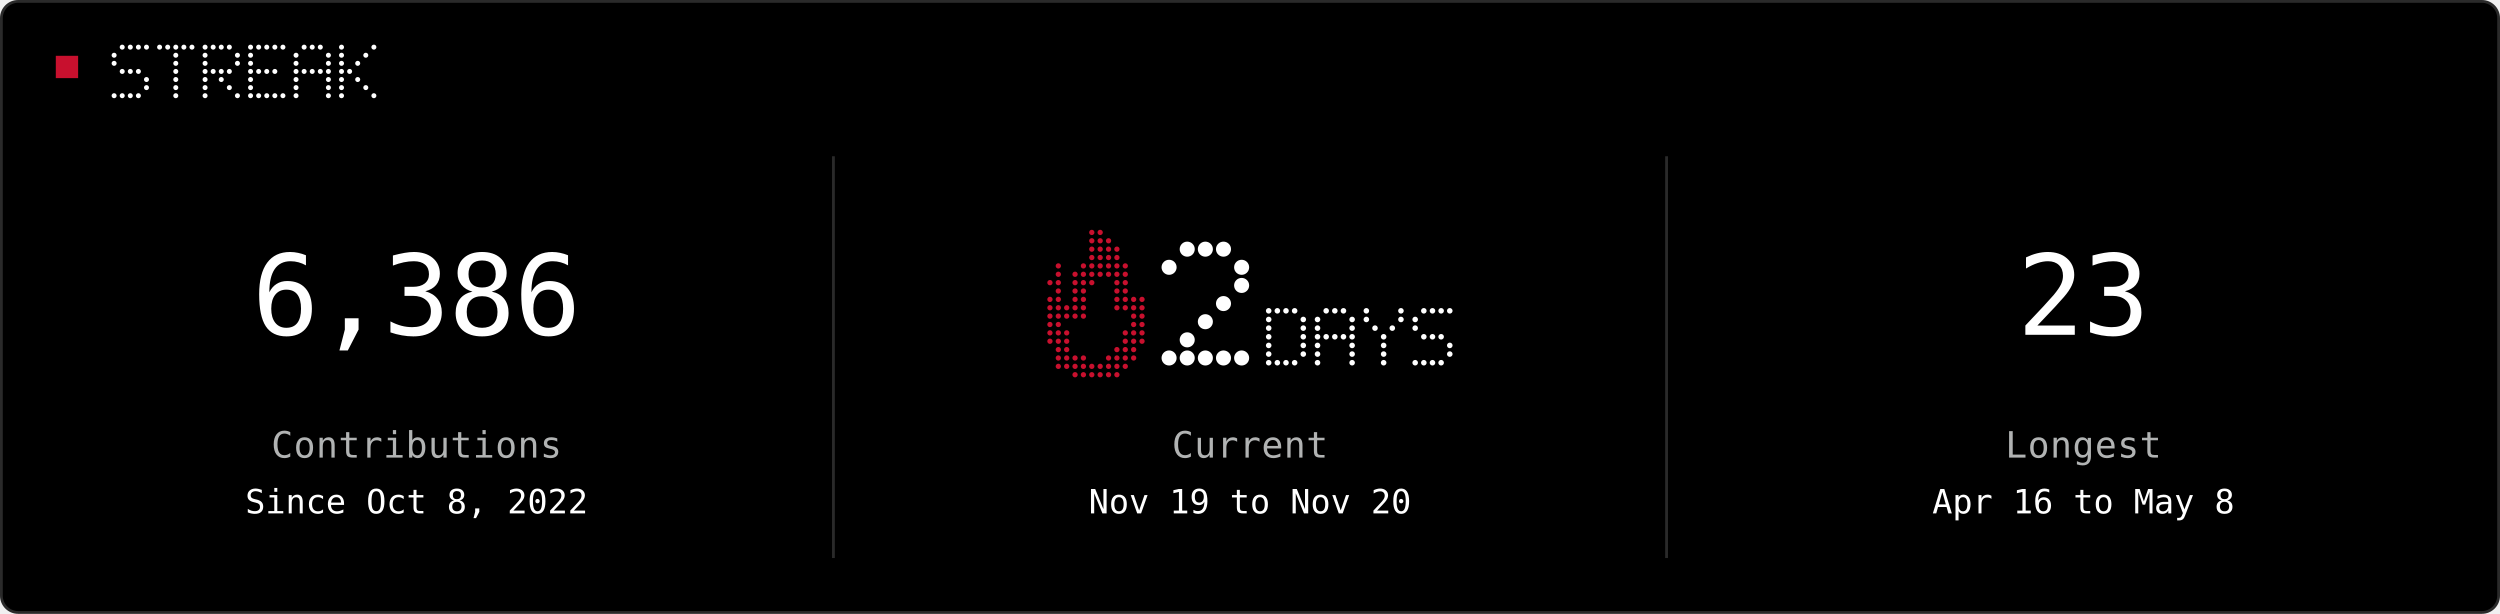
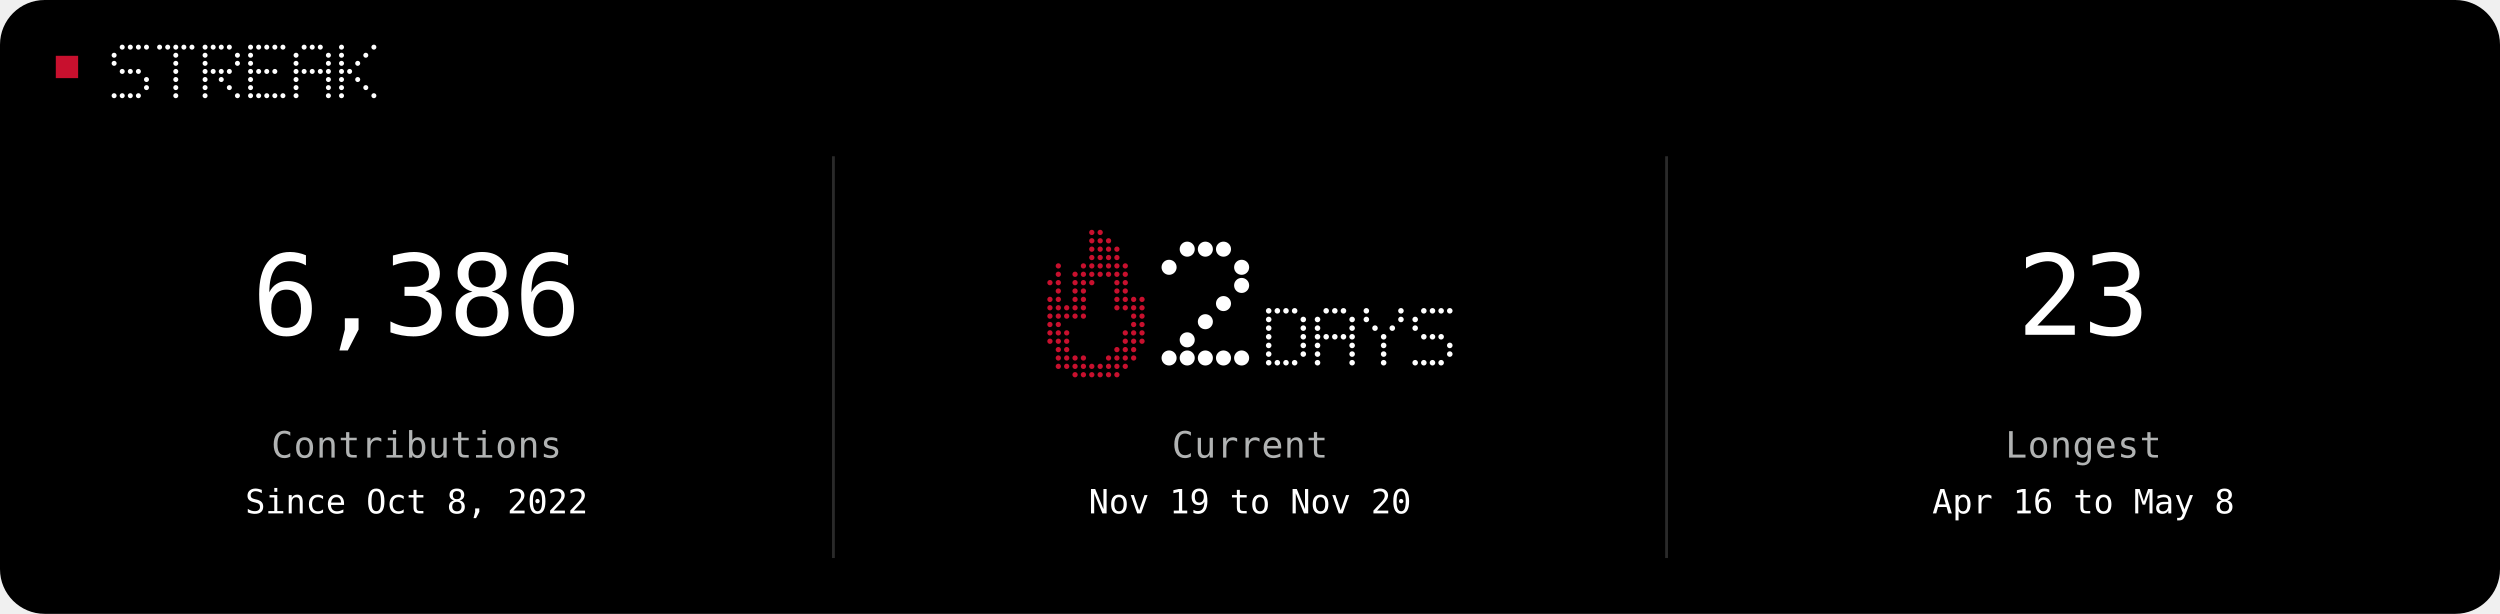
<svg xmlns="http://www.w3.org/2000/svg" width="896" height="220" viewBox="0 0 896 220" role="img">
-   <rect x="0.5" y="0.5" width="895" height="219" rx="6" fill="#000000" stroke="#2A2A2A" stroke-width="1" />
+   <rect width="896" height="220" rx="16" fill="#000000" />
  <rect x="20" y="20" width="8" height="8" fill="#C8102E" />
  <circle cx="43.8" cy="16.9" r="0.90" fill="#FFFFFF" />
  <circle cx="46.7" cy="16.9" r="0.90" fill="#FFFFFF" />
  <circle cx="49.6" cy="16.9" r="0.90" fill="#FFFFFF" />
  <circle cx="52.5" cy="16.9" r="0.90" fill="#FFFFFF" />
  <circle cx="40.9" cy="19.8" r="0.90" fill="#FFFFFF" />
  <circle cx="40.9" cy="22.7" r="0.90" fill="#FFFFFF" />
  <circle cx="43.8" cy="25.6" r="0.90" fill="#FFFFFF" />
  <circle cx="46.7" cy="25.6" r="0.90" fill="#FFFFFF" />
  <circle cx="49.6" cy="25.6" r="0.90" fill="#FFFFFF" />
  <circle cx="52.5" cy="28.5" r="0.90" fill="#FFFFFF" />
  <circle cx="52.5" cy="31.4" r="0.90" fill="#FFFFFF" />
  <circle cx="40.9" cy="34.3" r="0.90" fill="#FFFFFF" />
  <circle cx="43.8" cy="34.3" r="0.90" fill="#FFFFFF" />
  <circle cx="46.7" cy="34.3" r="0.90" fill="#FFFFFF" />
  <circle cx="49.6" cy="34.3" r="0.90" fill="#FFFFFF" />
  <circle cx="57.2" cy="16.9" r="0.90" fill="#FFFFFF" />
  <circle cx="60.1" cy="16.9" r="0.90" fill="#FFFFFF" />
  <circle cx="63.0" cy="16.9" r="0.90" fill="#FFFFFF" />
  <circle cx="65.9" cy="16.9" r="0.90" fill="#FFFFFF" />
  <circle cx="68.8" cy="16.9" r="0.90" fill="#FFFFFF" />
  <circle cx="63.0" cy="19.8" r="0.90" fill="#FFFFFF" />
  <circle cx="63.0" cy="22.7" r="0.90" fill="#FFFFFF" />
  <circle cx="63.0" cy="25.6" r="0.90" fill="#FFFFFF" />
  <circle cx="63.0" cy="28.5" r="0.90" fill="#FFFFFF" />
  <circle cx="63.0" cy="31.4" r="0.90" fill="#FFFFFF" />
  <circle cx="63.0" cy="34.3" r="0.90" fill="#FFFFFF" />
  <circle cx="73.5" cy="16.9" r="0.90" fill="#FFFFFF" />
  <circle cx="76.4" cy="16.9" r="0.90" fill="#FFFFFF" />
  <circle cx="79.3" cy="16.9" r="0.90" fill="#FFFFFF" />
  <circle cx="82.2" cy="16.9" r="0.90" fill="#FFFFFF" />
  <circle cx="73.5" cy="19.8" r="0.90" fill="#FFFFFF" />
  <circle cx="85.1" cy="19.8" r="0.90" fill="#FFFFFF" />
  <circle cx="73.5" cy="22.7" r="0.90" fill="#FFFFFF" />
  <circle cx="85.1" cy="22.7" r="0.90" fill="#FFFFFF" />
  <circle cx="73.5" cy="25.6" r="0.90" fill="#FFFFFF" />
  <circle cx="76.4" cy="25.6" r="0.90" fill="#FFFFFF" />
  <circle cx="79.3" cy="25.6" r="0.90" fill="#FFFFFF" />
  <circle cx="82.2" cy="25.6" r="0.90" fill="#FFFFFF" />
  <circle cx="73.5" cy="28.5" r="0.90" fill="#FFFFFF" />
  <circle cx="79.3" cy="28.5" r="0.90" fill="#FFFFFF" />
  <circle cx="73.5" cy="31.4" r="0.90" fill="#FFFFFF" />
  <circle cx="82.2" cy="31.4" r="0.90" fill="#FFFFFF" />
  <circle cx="73.5" cy="34.3" r="0.90" fill="#FFFFFF" />
  <circle cx="85.1" cy="34.3" r="0.90" fill="#FFFFFF" />
  <circle cx="89.8" cy="16.9" r="0.90" fill="#FFFFFF" />
  <circle cx="92.7" cy="16.9" r="0.90" fill="#FFFFFF" />
  <circle cx="95.6" cy="16.9" r="0.90" fill="#FFFFFF" />
  <circle cx="98.5" cy="16.9" r="0.90" fill="#FFFFFF" />
  <circle cx="101.4" cy="16.9" r="0.90" fill="#FFFFFF" />
  <circle cx="89.8" cy="19.8" r="0.90" fill="#FFFFFF" />
  <circle cx="89.8" cy="22.7" r="0.90" fill="#FFFFFF" />
  <circle cx="89.8" cy="25.6" r="0.90" fill="#FFFFFF" />
  <circle cx="92.7" cy="25.6" r="0.90" fill="#FFFFFF" />
  <circle cx="95.6" cy="25.6" r="0.90" fill="#FFFFFF" />
  <circle cx="98.5" cy="25.6" r="0.90" fill="#FFFFFF" />
  <circle cx="89.8" cy="28.5" r="0.90" fill="#FFFFFF" />
  <circle cx="89.8" cy="31.4" r="0.90" fill="#FFFFFF" />
  <circle cx="89.8" cy="34.3" r="0.90" fill="#FFFFFF" />
  <circle cx="92.7" cy="34.3" r="0.90" fill="#FFFFFF" />
  <circle cx="95.6" cy="34.3" r="0.90" fill="#FFFFFF" />
  <circle cx="98.5" cy="34.3" r="0.90" fill="#FFFFFF" />
  <circle cx="101.4" cy="34.3" r="0.90" fill="#FFFFFF" />
  <circle cx="109.0" cy="16.9" r="0.90" fill="#FFFFFF" />
  <circle cx="111.9" cy="16.9" r="0.90" fill="#FFFFFF" />
  <circle cx="114.8" cy="16.9" r="0.90" fill="#FFFFFF" />
  <circle cx="106.1" cy="19.8" r="0.90" fill="#FFFFFF" />
  <circle cx="117.7" cy="19.8" r="0.90" fill="#FFFFFF" />
  <circle cx="106.1" cy="22.7" r="0.90" fill="#FFFFFF" />
  <circle cx="117.7" cy="22.7" r="0.90" fill="#FFFFFF" />
  <circle cx="106.1" cy="25.6" r="0.90" fill="#FFFFFF" />
  <circle cx="109.0" cy="25.6" r="0.90" fill="#FFFFFF" />
  <circle cx="111.9" cy="25.6" r="0.90" fill="#FFFFFF" />
  <circle cx="114.8" cy="25.6" r="0.90" fill="#FFFFFF" />
  <circle cx="117.7" cy="25.6" r="0.90" fill="#FFFFFF" />
  <circle cx="106.1" cy="28.5" r="0.90" fill="#FFFFFF" />
  <circle cx="117.7" cy="28.5" r="0.90" fill="#FFFFFF" />
  <circle cx="106.1" cy="31.4" r="0.90" fill="#FFFFFF" />
  <circle cx="117.7" cy="31.4" r="0.90" fill="#FFFFFF" />
  <circle cx="106.1" cy="34.3" r="0.90" fill="#FFFFFF" />
  <circle cx="117.7" cy="34.3" r="0.90" fill="#FFFFFF" />
  <circle cx="122.4" cy="16.9" r="0.90" fill="#FFFFFF" />
  <circle cx="134.0" cy="16.9" r="0.90" fill="#FFFFFF" />
  <circle cx="122.4" cy="19.8" r="0.90" fill="#FFFFFF" />
  <circle cx="131.1" cy="19.8" r="0.90" fill="#FFFFFF" />
  <circle cx="122.4" cy="22.7" r="0.90" fill="#FFFFFF" />
  <circle cx="128.2" cy="22.7" r="0.90" fill="#FFFFFF" />
  <circle cx="122.4" cy="25.6" r="0.90" fill="#FFFFFF" />
  <circle cx="125.3" cy="25.6" r="0.90" fill="#FFFFFF" />
  <circle cx="122.4" cy="28.5" r="0.90" fill="#FFFFFF" />
  <circle cx="128.2" cy="28.5" r="0.90" fill="#FFFFFF" />
  <circle cx="122.4" cy="31.4" r="0.90" fill="#FFFFFF" />
  <circle cx="131.1" cy="31.4" r="0.90" fill="#FFFFFF" />
  <circle cx="122.4" cy="34.3" r="0.90" fill="#FFFFFF" />
  <circle cx="134.0" cy="34.3" r="0.90" fill="#FFFFFF" />
  <line x1="298.7" y1="56" x2="298.7" y2="200" stroke="#2A2A2A" />
  <line x1="597.3" y1="56" x2="597.3" y2="200" stroke="#2A2A2A" />
  <text x="149.3" y="120" fill="#FFFFFF" text-anchor="middle" font-family="ui-monospace, Geist Mono, monospace" font-size="40" letter-spacing="-0.6" dominant-baseline="auto">6,386</text>
  <text x="149.3" y="164" fill="#B1B3B3" text-anchor="middle" font-family="ui-monospace, Geist Mono, monospace" font-size="13" letter-spacing="0.2" dominant-baseline="auto">Contributions</text>
  <text x="149.3" y="184" fill="#FFFFFF" text-anchor="middle" font-family="ui-monospace, Geist Mono, monospace" font-size="12" letter-spacing="0" dominant-baseline="auto">Since Oct 8, 2022</text>
  <circle cx="391.3" cy="83.3" r="0.95" fill="#C8102E" />
  <circle cx="394.3" cy="83.3" r="0.95" fill="#C8102E" />
  <circle cx="391.3" cy="86.3" r="0.95" fill="#C8102E" />
  <circle cx="394.3" cy="86.3" r="0.95" fill="#C8102E" />
  <circle cx="397.3" cy="86.3" r="0.95" fill="#C8102E" />
  <circle cx="391.3" cy="89.3" r="0.95" fill="#C8102E" />
  <circle cx="394.3" cy="89.3" r="0.95" fill="#C8102E" />
  <circle cx="397.3" cy="89.3" r="0.95" fill="#C8102E" />
  <circle cx="400.3" cy="89.3" r="0.95" fill="#C8102E" />
  <circle cx="391.3" cy="92.3" r="0.95" fill="#C8102E" />
  <circle cx="394.3" cy="92.3" r="0.95" fill="#C8102E" />
  <circle cx="397.3" cy="92.3" r="0.95" fill="#C8102E" />
  <circle cx="400.3" cy="92.3" r="0.95" fill="#C8102E" />
  <circle cx="379.3" cy="95.3" r="0.95" fill="#C8102E" />
  <circle cx="388.3" cy="95.3" r="0.95" fill="#C8102E" />
  <circle cx="391.3" cy="95.3" r="0.95" fill="#C8102E" />
  <circle cx="394.3" cy="95.3" r="0.95" fill="#C8102E" />
  <circle cx="397.3" cy="95.3" r="0.95" fill="#C8102E" />
  <circle cx="400.3" cy="95.3" r="0.95" fill="#C8102E" />
  <circle cx="403.3" cy="95.3" r="0.95" fill="#C8102E" />
  <circle cx="379.3" cy="98.3" r="0.95" fill="#C8102E" />
  <circle cx="385.3" cy="98.3" r="0.95" fill="#C8102E" />
  <circle cx="388.3" cy="98.3" r="0.95" fill="#C8102E" />
  <circle cx="391.3" cy="98.3" r="0.95" fill="#C8102E" />
  <circle cx="394.3" cy="98.3" r="0.95" fill="#C8102E" />
  <circle cx="397.3" cy="98.3" r="0.95" fill="#C8102E" />
  <circle cx="400.3" cy="98.3" r="0.95" fill="#C8102E" />
  <circle cx="403.3" cy="98.3" r="0.95" fill="#C8102E" />
  <circle cx="376.3" cy="101.3" r="0.95" fill="#C8102E" />
  <circle cx="379.3" cy="101.3" r="0.95" fill="#C8102E" />
  <circle cx="385.3" cy="101.3" r="0.95" fill="#C8102E" />
  <circle cx="388.3" cy="101.3" r="0.95" fill="#C8102E" />
  <circle cx="391.3" cy="101.3" r="0.95" fill="#C8102E" />
  <circle cx="400.3" cy="101.3" r="0.95" fill="#C8102E" />
  <circle cx="403.3" cy="101.3" r="0.95" fill="#C8102E" />
  <circle cx="379.3" cy="104.3" r="0.95" fill="#C8102E" />
  <circle cx="385.3" cy="104.3" r="0.95" fill="#C8102E" />
  <circle cx="388.3" cy="104.3" r="0.95" fill="#C8102E" />
  <circle cx="400.3" cy="104.3" r="0.95" fill="#C8102E" />
  <circle cx="403.3" cy="104.3" r="0.95" fill="#C8102E" />
  <circle cx="376.3" cy="107.3" r="0.95" fill="#C8102E" />
  <circle cx="379.3" cy="107.3" r="0.95" fill="#C8102E" />
  <circle cx="385.3" cy="107.3" r="0.95" fill="#C8102E" />
  <circle cx="388.3" cy="107.3" r="0.95" fill="#C8102E" />
  <circle cx="400.3" cy="107.3" r="0.95" fill="#C8102E" />
  <circle cx="403.3" cy="107.3" r="0.95" fill="#C8102E" />
  <circle cx="406.3" cy="107.3" r="0.95" fill="#C8102E" />
  <circle cx="409.3" cy="107.3" r="0.95" fill="#C8102E" />
  <circle cx="376.3" cy="110.3" r="0.95" fill="#C8102E" />
  <circle cx="379.3" cy="110.3" r="0.95" fill="#C8102E" />
  <circle cx="382.3" cy="110.3" r="0.95" fill="#C8102E" />
  <circle cx="385.3" cy="110.3" r="0.95" fill="#C8102E" />
  <circle cx="388.3" cy="110.3" r="0.95" fill="#C8102E" />
  <circle cx="400.3" cy="110.3" r="0.95" fill="#C8102E" />
  <circle cx="403.3" cy="110.3" r="0.95" fill="#C8102E" />
  <circle cx="406.3" cy="110.3" r="0.95" fill="#C8102E" />
  <circle cx="409.3" cy="110.3" r="0.95" fill="#C8102E" />
  <circle cx="376.3" cy="113.3" r="0.95" fill="#C8102E" />
  <circle cx="379.3" cy="113.3" r="0.95" fill="#C8102E" />
  <circle cx="382.3" cy="113.3" r="0.95" fill="#C8102E" />
  <circle cx="385.3" cy="113.3" r="0.95" fill="#C8102E" />
  <circle cx="388.3" cy="113.3" r="0.95" fill="#C8102E" />
  <circle cx="406.3" cy="113.3" r="0.95" fill="#C8102E" />
  <circle cx="409.3" cy="113.3" r="0.95" fill="#C8102E" />
  <circle cx="376.3" cy="116.3" r="0.95" fill="#C8102E" />
  <circle cx="379.3" cy="116.3" r="0.95" fill="#C8102E" />
  <circle cx="406.3" cy="116.3" r="0.95" fill="#C8102E" />
  <circle cx="409.3" cy="116.3" r="0.95" fill="#C8102E" />
  <circle cx="376.3" cy="119.3" r="0.95" fill="#C8102E" />
  <circle cx="379.3" cy="119.3" r="0.95" fill="#C8102E" />
  <circle cx="382.3" cy="119.3" r="0.95" fill="#C8102E" />
  <circle cx="403.3" cy="119.3" r="0.95" fill="#C8102E" />
  <circle cx="406.3" cy="119.3" r="0.95" fill="#C8102E" />
  <circle cx="409.3" cy="119.3" r="0.95" fill="#C8102E" />
  <circle cx="376.3" cy="122.3" r="0.95" fill="#C8102E" />
  <circle cx="379.3" cy="122.3" r="0.95" fill="#C8102E" />
  <circle cx="382.3" cy="122.3" r="0.95" fill="#C8102E" />
  <circle cx="403.3" cy="122.3" r="0.95" fill="#C8102E" />
  <circle cx="406.3" cy="122.3" r="0.95" fill="#C8102E" />
  <circle cx="409.3" cy="122.3" r="0.95" fill="#C8102E" />
  <circle cx="379.3" cy="125.3" r="0.95" fill="#C8102E" />
  <circle cx="382.3" cy="125.3" r="0.95" fill="#C8102E" />
  <circle cx="400.3" cy="125.3" r="0.95" fill="#C8102E" />
  <circle cx="403.3" cy="125.3" r="0.95" fill="#C8102E" />
  <circle cx="406.3" cy="125.3" r="0.95" fill="#C8102E" />
  <circle cx="379.3" cy="128.3" r="0.95" fill="#C8102E" />
  <circle cx="382.3" cy="128.3" r="0.95" fill="#C8102E" />
  <circle cx="385.3" cy="128.3" r="0.95" fill="#C8102E" />
  <circle cx="388.3" cy="128.3" r="0.95" fill="#C8102E" />
  <circle cx="397.3" cy="128.3" r="0.95" fill="#C8102E" />
  <circle cx="400.3" cy="128.3" r="0.95" fill="#C8102E" />
  <circle cx="403.3" cy="128.3" r="0.95" fill="#C8102E" />
  <circle cx="406.3" cy="128.3" r="0.95" fill="#C8102E" />
  <circle cx="379.3" cy="131.3" r="0.95" fill="#C8102E" />
  <circle cx="382.3" cy="131.3" r="0.95" fill="#C8102E" />
  <circle cx="385.3" cy="131.3" r="0.95" fill="#C8102E" />
  <circle cx="388.3" cy="131.3" r="0.95" fill="#C8102E" />
  <circle cx="391.3" cy="131.3" r="0.95" fill="#C8102E" />
  <circle cx="394.3" cy="131.3" r="0.95" fill="#C8102E" />
  <circle cx="397.3" cy="131.3" r="0.95" fill="#C8102E" />
  <circle cx="400.3" cy="131.3" r="0.95" fill="#C8102E" />
  <circle cx="403.3" cy="131.3" r="0.95" fill="#C8102E" />
  <circle cx="385.3" cy="134.3" r="0.95" fill="#C8102E" />
  <circle cx="388.3" cy="134.3" r="0.95" fill="#C8102E" />
  <circle cx="391.3" cy="134.3" r="0.95" fill="#C8102E" />
  <circle cx="394.3" cy="134.3" r="0.95" fill="#C8102E" />
  <circle cx="397.3" cy="134.3" r="0.95" fill="#C8102E" />
  <circle cx="400.3" cy="134.3" r="0.95" fill="#C8102E" />
  <circle cx="425.5" cy="89.3" r="2.70" fill="#FFFFFF" />
  <circle cx="432.0" cy="89.3" r="2.70" fill="#FFFFFF" />
  <circle cx="438.5" cy="89.3" r="2.70" fill="#FFFFFF" />
  <circle cx="419.0" cy="95.8" r="2.70" fill="#FFFFFF" />
  <circle cx="445.0" cy="95.8" r="2.70" fill="#FFFFFF" />
  <circle cx="445.0" cy="102.3" r="2.70" fill="#FFFFFF" />
  <circle cx="438.5" cy="108.8" r="2.70" fill="#FFFFFF" />
  <circle cx="432.0" cy="115.3" r="2.70" fill="#FFFFFF" />
  <circle cx="425.5" cy="121.8" r="2.70" fill="#FFFFFF" />
  <circle cx="419.0" cy="128.3" r="2.70" fill="#FFFFFF" />
  <circle cx="425.5" cy="128.3" r="2.70" fill="#FFFFFF" />
  <circle cx="432.0" cy="128.3" r="2.70" fill="#FFFFFF" />
  <circle cx="438.5" cy="128.3" r="2.70" fill="#FFFFFF" />
  <circle cx="445.0" cy="128.3" r="2.70" fill="#FFFFFF" />
  <circle cx="454.7" cy="111.4" r="1.00" fill="#FFFFFF" />
  <circle cx="457.8" cy="111.4" r="1.00" fill="#FFFFFF" />
  <circle cx="460.9" cy="111.4" r="1.00" fill="#FFFFFF" />
  <circle cx="464.0" cy="111.4" r="1.00" fill="#FFFFFF" />
  <circle cx="454.7" cy="114.5" r="1.00" fill="#FFFFFF" />
  <circle cx="467.1" cy="114.5" r="1.00" fill="#FFFFFF" />
  <circle cx="454.7" cy="117.6" r="1.00" fill="#FFFFFF" />
  <circle cx="467.1" cy="117.6" r="1.00" fill="#FFFFFF" />
  <circle cx="454.7" cy="120.7" r="1.00" fill="#FFFFFF" />
  <circle cx="467.1" cy="120.7" r="1.00" fill="#FFFFFF" />
  <circle cx="454.7" cy="123.8" r="1.00" fill="#FFFFFF" />
  <circle cx="467.1" cy="123.8" r="1.00" fill="#FFFFFF" />
  <circle cx="454.7" cy="126.9" r="1.00" fill="#FFFFFF" />
  <circle cx="467.1" cy="126.9" r="1.00" fill="#FFFFFF" />
  <circle cx="454.7" cy="130.0" r="1.00" fill="#FFFFFF" />
  <circle cx="457.8" cy="130.0" r="1.00" fill="#FFFFFF" />
  <circle cx="460.9" cy="130.0" r="1.00" fill="#FFFFFF" />
  <circle cx="464.0" cy="130.0" r="1.00" fill="#FFFFFF" />
  <circle cx="475.3" cy="111.4" r="1.00" fill="#FFFFFF" />
  <circle cx="478.4" cy="111.4" r="1.00" fill="#FFFFFF" />
  <circle cx="481.5" cy="111.4" r="1.00" fill="#FFFFFF" />
  <circle cx="472.2" cy="114.5" r="1.00" fill="#FFFFFF" />
  <circle cx="484.6" cy="114.5" r="1.00" fill="#FFFFFF" />
  <circle cx="472.2" cy="117.6" r="1.00" fill="#FFFFFF" />
  <circle cx="484.6" cy="117.6" r="1.00" fill="#FFFFFF" />
  <circle cx="472.2" cy="120.7" r="1.00" fill="#FFFFFF" />
  <circle cx="475.3" cy="120.7" r="1.00" fill="#FFFFFF" />
  <circle cx="478.4" cy="120.7" r="1.00" fill="#FFFFFF" />
  <circle cx="481.5" cy="120.7" r="1.00" fill="#FFFFFF" />
  <circle cx="484.6" cy="120.7" r="1.00" fill="#FFFFFF" />
  <circle cx="472.2" cy="123.8" r="1.00" fill="#FFFFFF" />
  <circle cx="484.6" cy="123.8" r="1.00" fill="#FFFFFF" />
  <circle cx="472.2" cy="126.9" r="1.00" fill="#FFFFFF" />
  <circle cx="484.6" cy="126.9" r="1.00" fill="#FFFFFF" />
  <circle cx="472.2" cy="130.0" r="1.00" fill="#FFFFFF" />
  <circle cx="484.6" cy="130.0" r="1.00" fill="#FFFFFF" />
  <circle cx="489.7" cy="111.4" r="1.00" fill="#FFFFFF" />
  <circle cx="502.1" cy="111.4" r="1.00" fill="#FFFFFF" />
  <circle cx="489.7" cy="114.5" r="1.00" fill="#FFFFFF" />
  <circle cx="502.1" cy="114.5" r="1.00" fill="#FFFFFF" />
  <circle cx="492.8" cy="117.6" r="1.00" fill="#FFFFFF" />
  <circle cx="499.0" cy="117.6" r="1.00" fill="#FFFFFF" />
  <circle cx="495.9" cy="120.7" r="1.00" fill="#FFFFFF" />
  <circle cx="495.9" cy="123.8" r="1.00" fill="#FFFFFF" />
  <circle cx="495.9" cy="126.9" r="1.00" fill="#FFFFFF" />
  <circle cx="495.9" cy="130.0" r="1.00" fill="#FFFFFF" />
  <circle cx="510.3" cy="111.4" r="1.00" fill="#FFFFFF" />
  <circle cx="513.4" cy="111.4" r="1.00" fill="#FFFFFF" />
  <circle cx="516.5" cy="111.4" r="1.00" fill="#FFFFFF" />
  <circle cx="519.6" cy="111.4" r="1.00" fill="#FFFFFF" />
  <circle cx="507.2" cy="114.5" r="1.00" fill="#FFFFFF" />
  <circle cx="507.2" cy="117.6" r="1.00" fill="#FFFFFF" />
  <circle cx="510.3" cy="120.7" r="1.00" fill="#FFFFFF" />
  <circle cx="513.4" cy="120.7" r="1.00" fill="#FFFFFF" />
  <circle cx="516.5" cy="120.7" r="1.00" fill="#FFFFFF" />
  <circle cx="519.6" cy="123.8" r="1.00" fill="#FFFFFF" />
  <circle cx="519.6" cy="126.9" r="1.00" fill="#FFFFFF" />
  <circle cx="507.2" cy="130.0" r="1.00" fill="#FFFFFF" />
  <circle cx="510.3" cy="130.0" r="1.00" fill="#FFFFFF" />
  <circle cx="513.4" cy="130.0" r="1.00" fill="#FFFFFF" />
  <circle cx="516.5" cy="130.0" r="1.00" fill="#FFFFFF" />
  <text x="448.0" y="164" fill="#B1B3B3" text-anchor="middle" font-family="ui-monospace, Geist Mono, monospace" font-size="13" letter-spacing="0.2" dominant-baseline="auto">Current</text>
  <text x="448.0" y="184" fill="#FFFFFF" text-anchor="middle" font-family="ui-monospace, Geist Mono, monospace" font-size="12" letter-spacing="0" dominant-baseline="auto">Nov 19 to Nov 20</text>
  <text x="746.7" y="120" fill="#FFFFFF" text-anchor="middle" font-family="ui-monospace, Geist Mono, monospace" font-size="40" letter-spacing="-0.6" dominant-baseline="auto">23</text>
  <text x="746.7" y="164" fill="#B1B3B3" text-anchor="middle" font-family="ui-monospace, Geist Mono, monospace" font-size="13" letter-spacing="0.2" dominant-baseline="auto">Longest</text>
  <text x="746.7" y="184" fill="#FFFFFF" text-anchor="middle" font-family="ui-monospace, Geist Mono, monospace" font-size="12" letter-spacing="0" dominant-baseline="auto">Apr 16 to May 8</text>
</svg>
